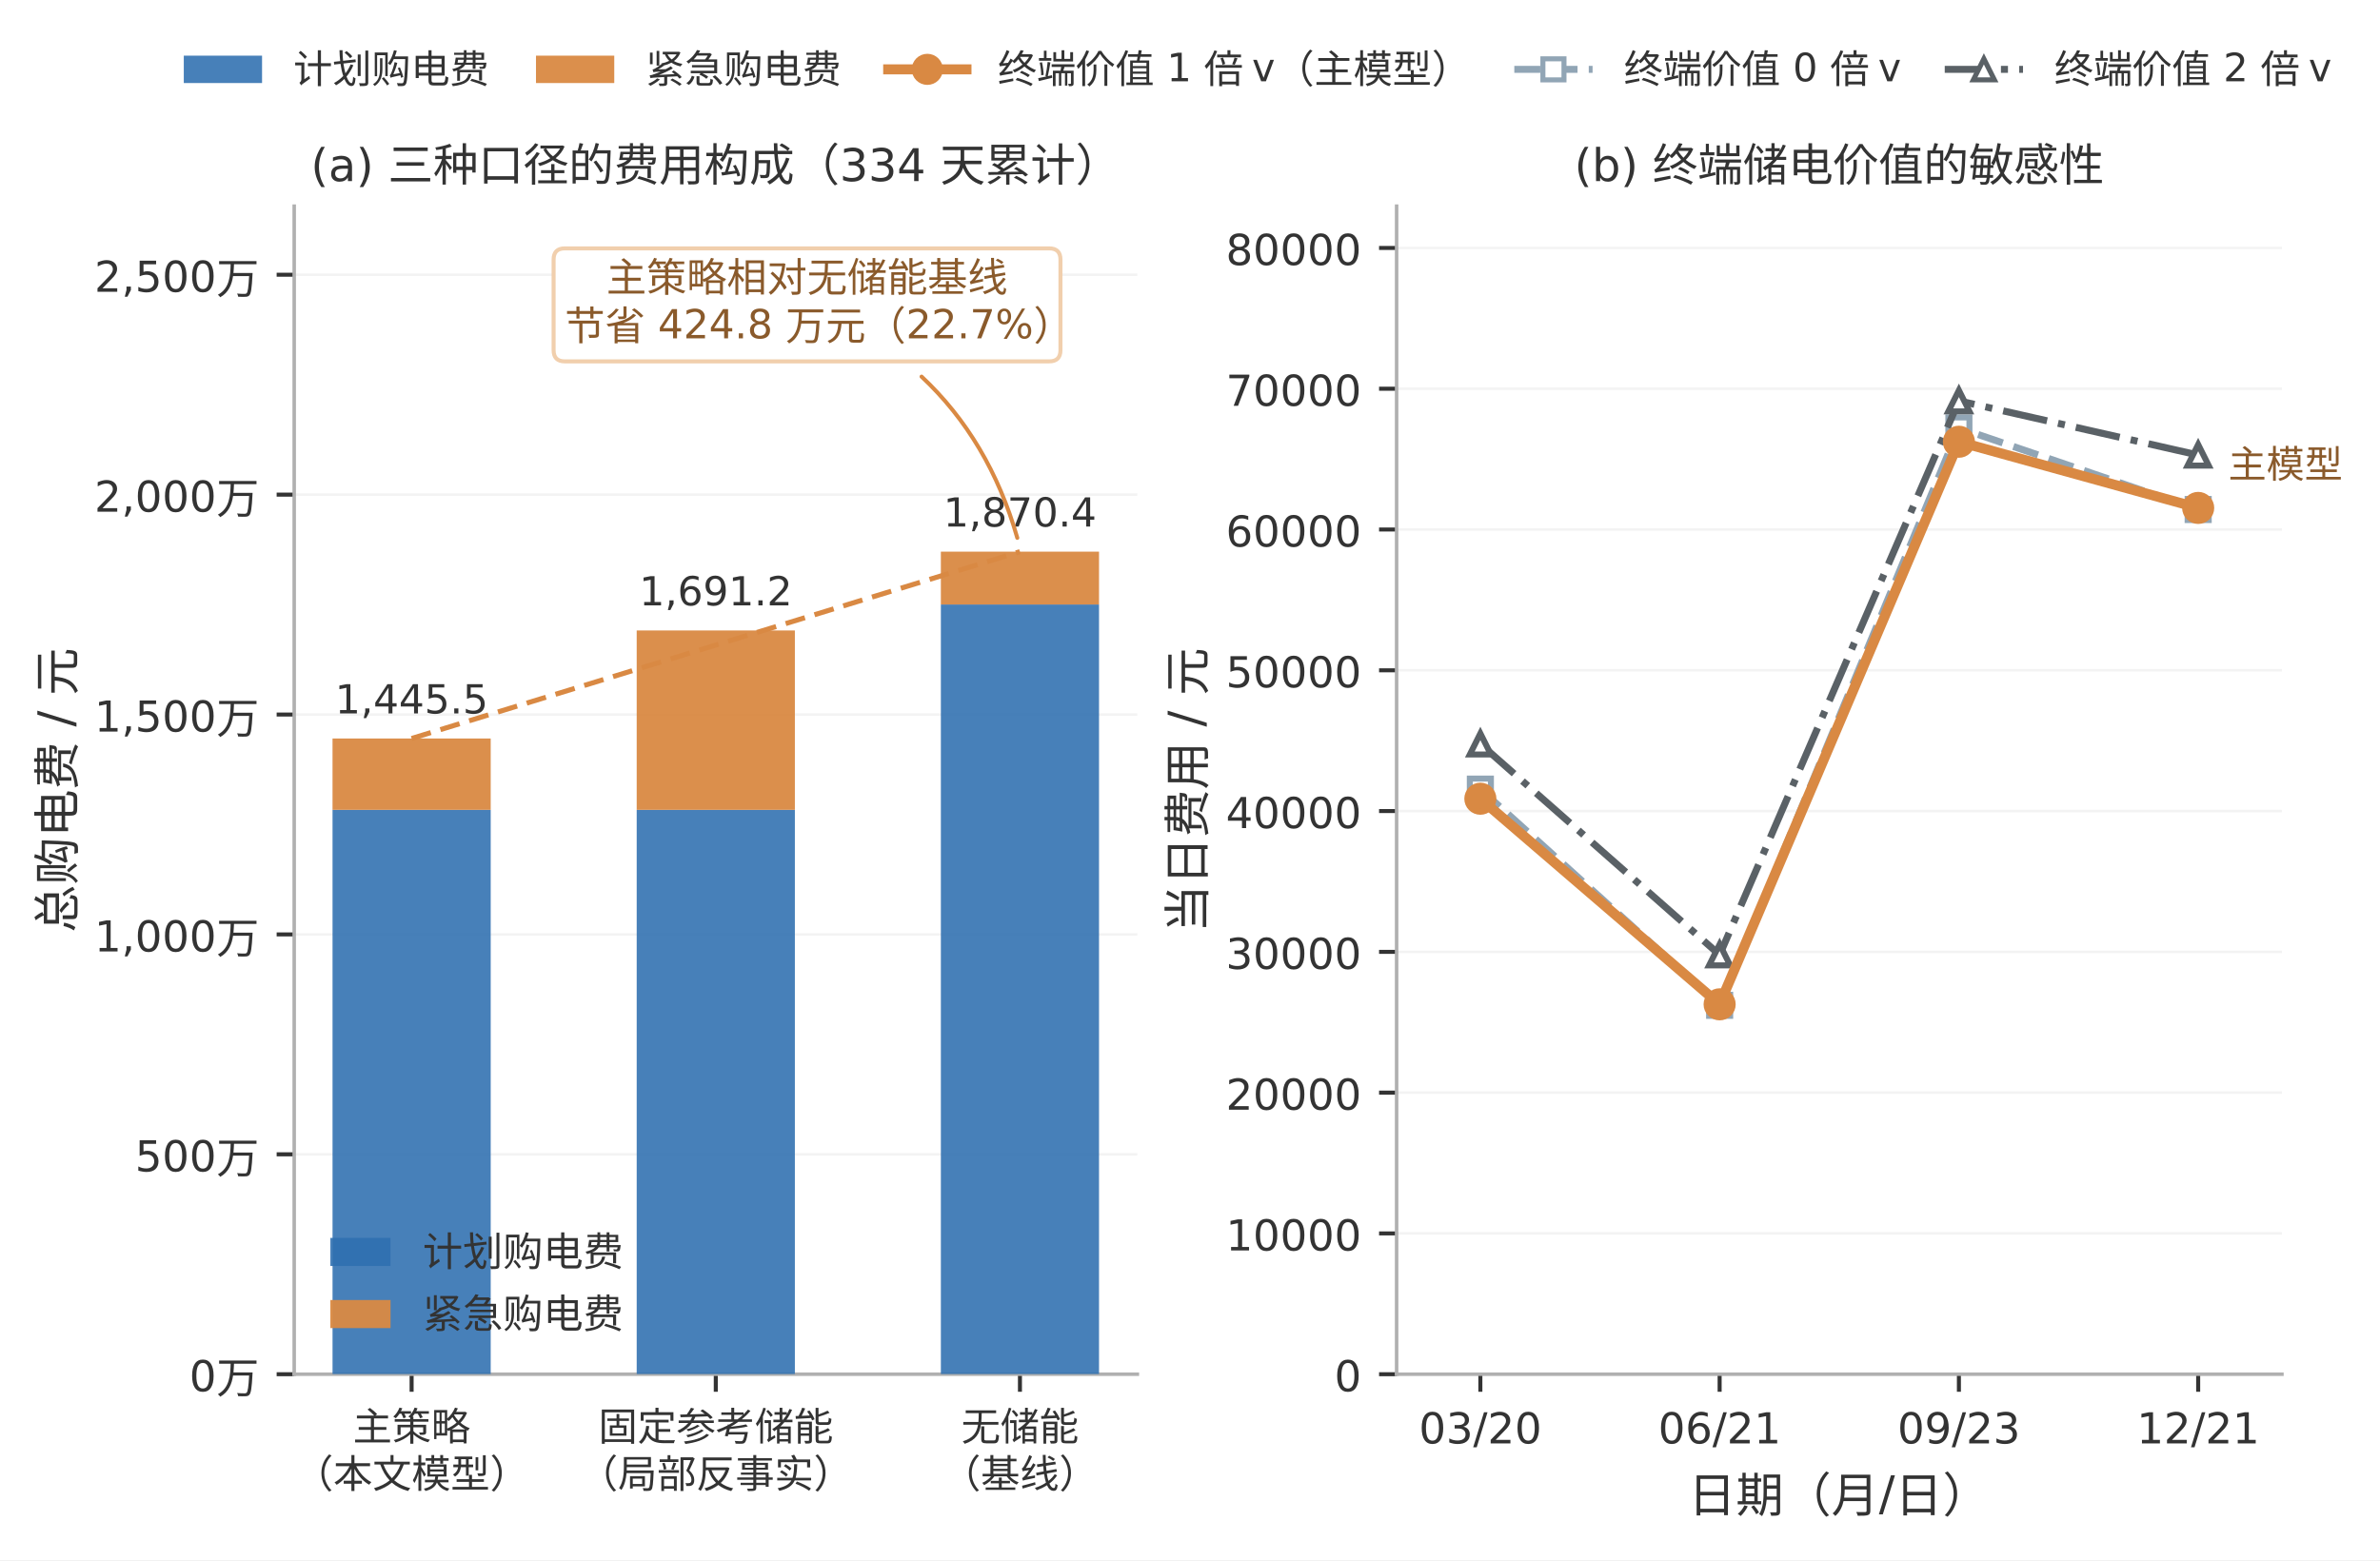
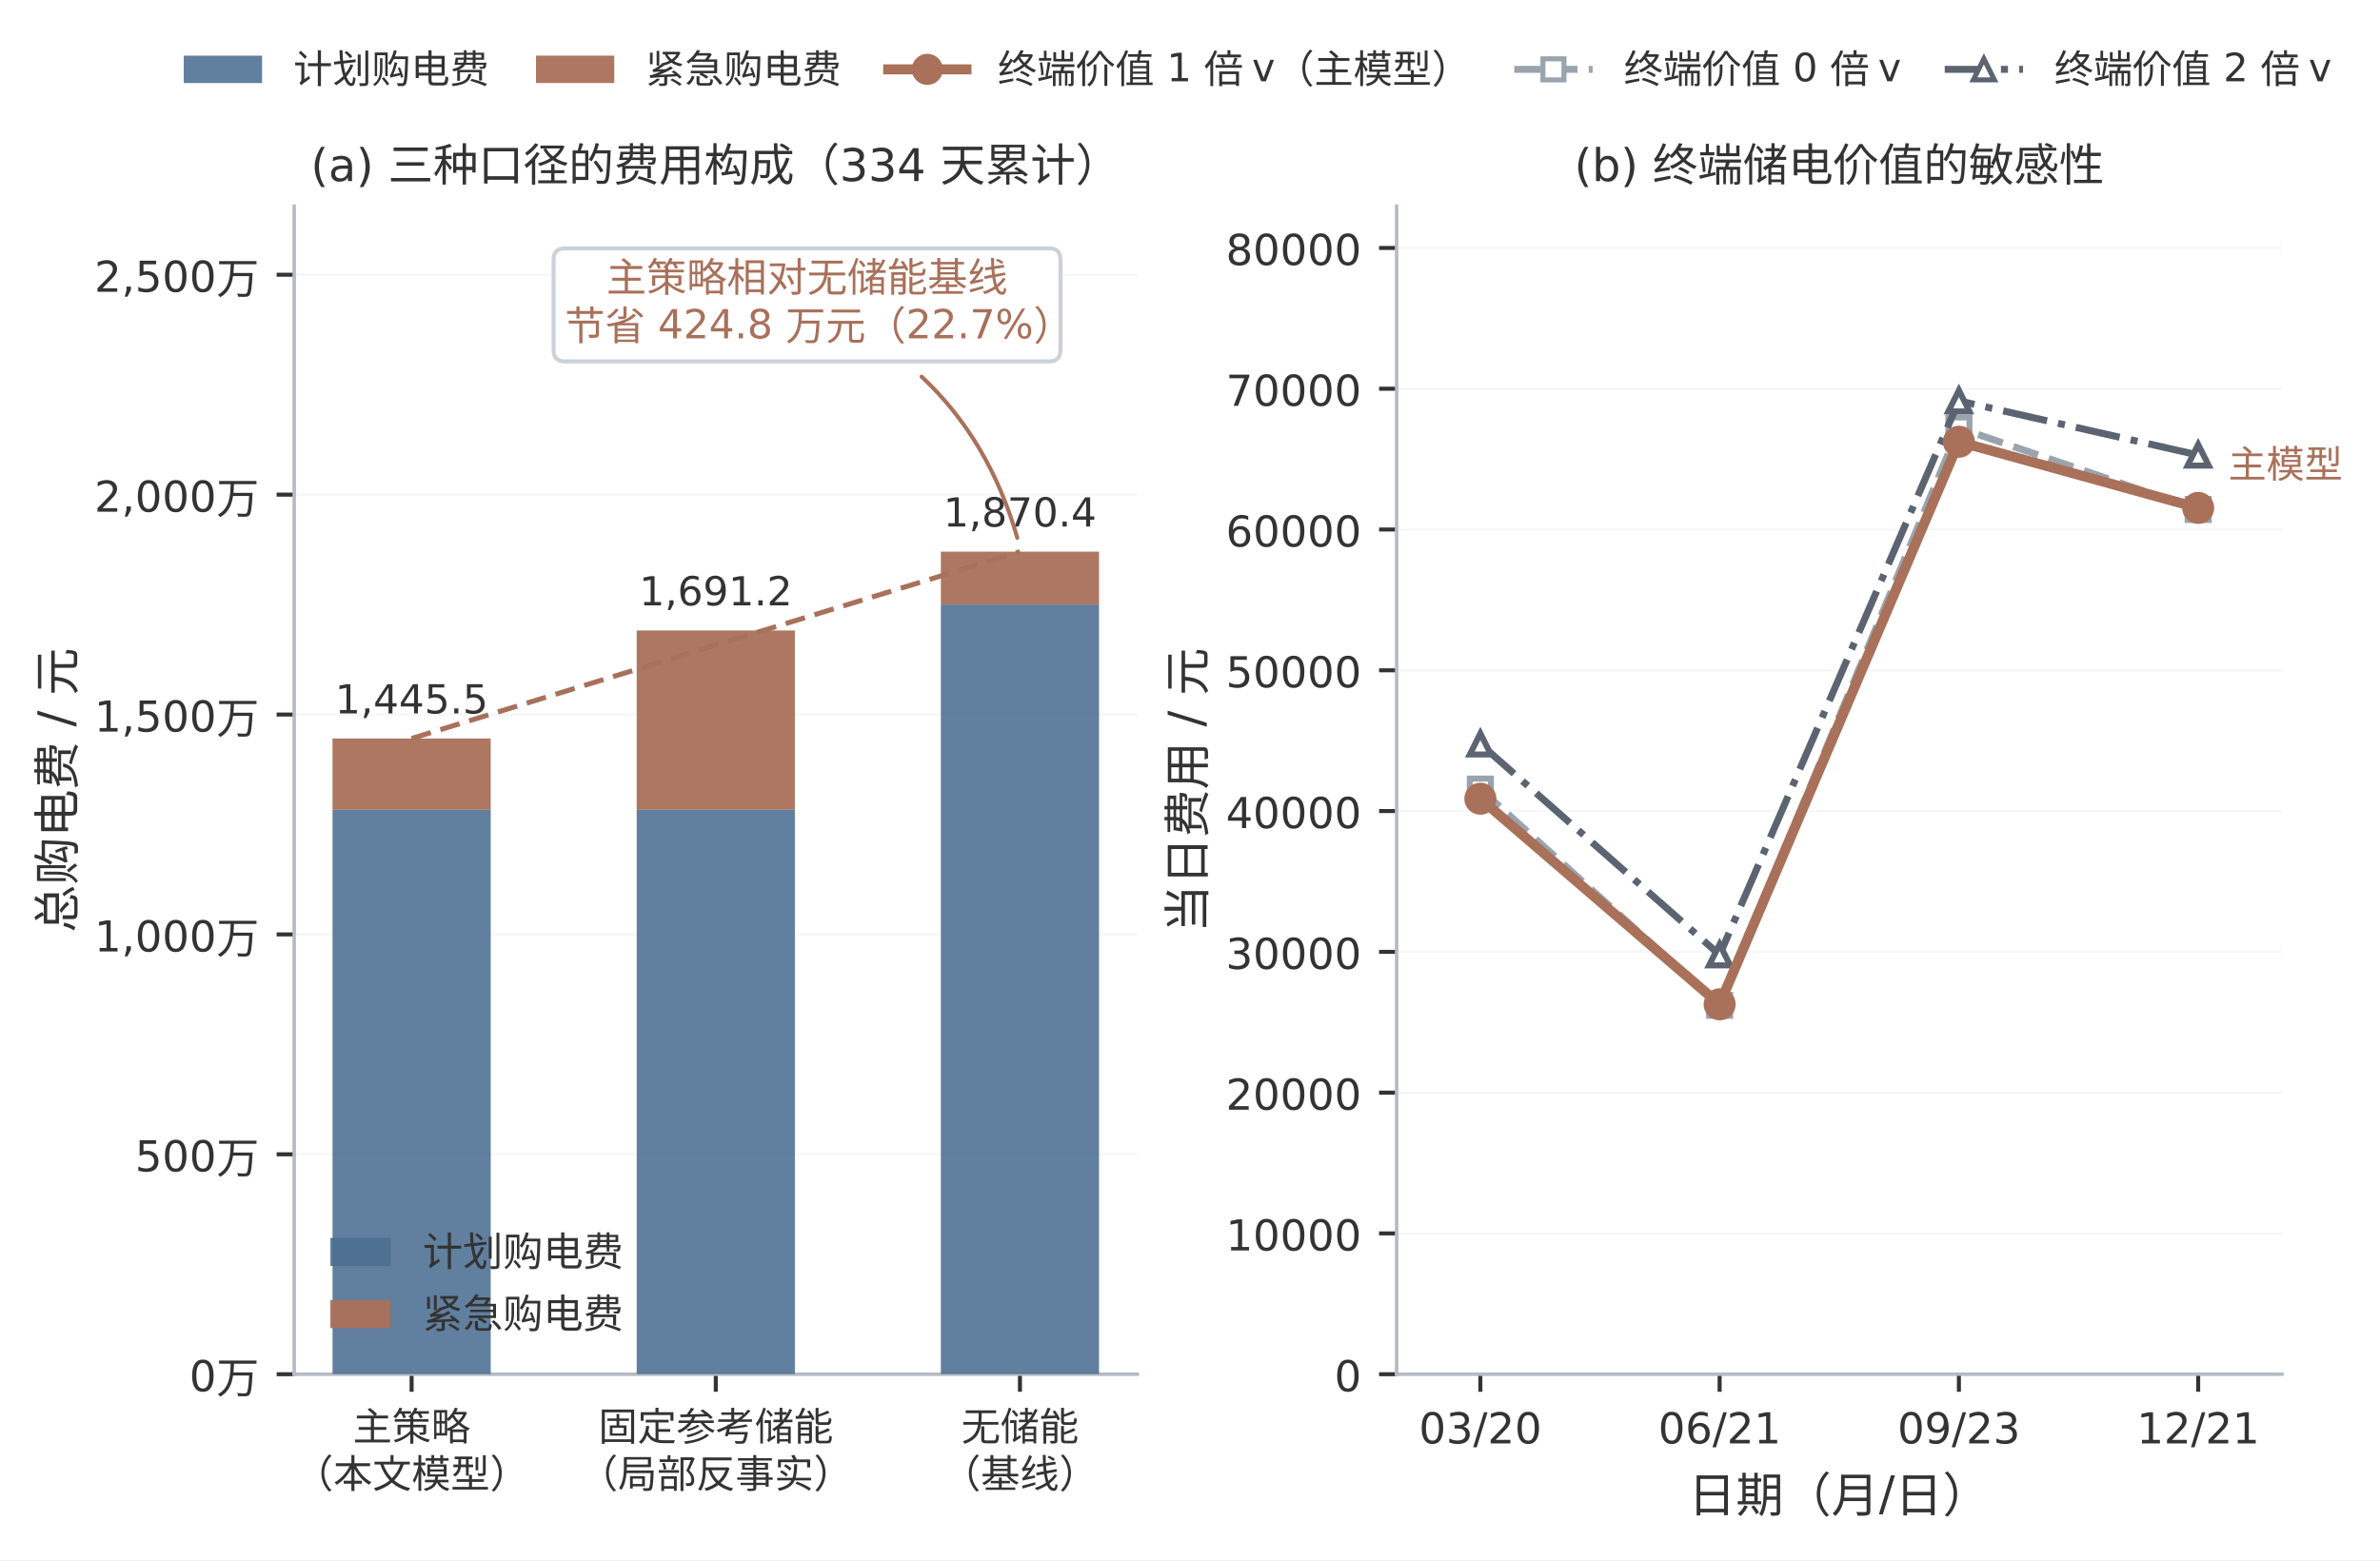
<svg xmlns="http://www.w3.org/2000/svg" xmlns:xlink="http://www.w3.org/1999/xlink" width="474.369pt" height="311.011pt" viewBox="0 0 474.369 311.011" version="1.1">
  <defs>
    <style type="text/css">*{stroke-linejoin: round; stroke-linecap: butt}</style>
  </defs>
  <g id="figure_1">
    <g id="patch_1">
      <path d="M 0 311.011  L 474.369 311.011  L 474.369 0  L 0 0  z " style="fill: #ffffff" />
    </g>
    <g id="axes_1">
      <g id="patch_2">
        <path d="M 58.64 273.948  L 226.691 273.948  L 226.691 41.1  L 58.64 41.1  z " style="fill: #ffffff" />
      </g>
      <g id="matplotlib.axis_1">
        <g id="xtick_1">
          <g id="line2d_1">
            <defs>
-               <path id="m05ebcf7c82" d="M 0 0  L 0 3.5  " style="stroke: #333333; stroke-width: 0.8" />
+               <path id="m9a7de94820" d="M 0 0  L 0 3.5  " style="stroke: #333333; stroke-width: 0.8" />
            </defs>
            <g>
-               <use xlink:href="#m05ebcf7c82" x="82.041" y="273.948" style="fill: #333333; stroke: #333333; stroke-width: 0.8" />
+               <use xlink:href="#m9a7de94820" x="82.041" y="273.948" style="fill: #333333; stroke: #333333; stroke-width: 0.8" />
            </g>
          </g>
          <g id="text_1">
            <text style="font-size: 7.8px; font-family: 'Microsoft YaHei', 'DejaVu Sans', sans-serif; fill: #333333" transform="translate(70.34118 287.1831)">主策略</text>
            <text style="font-size: 7.8px; font-family: 'Microsoft YaHei', 'DejaVu Sans', sans-serif; fill: #333333" transform="translate(58.64118 296.6043)">（本文模型）</text>
          </g>
        </g>
        <g id="xtick_2">
          <g id="line2d_2">
            <g>
-               <use xlink:href="#m05ebcf7c82" x="142.666" y="273.948" style="fill: #333333; stroke: #333333; stroke-width: 0.8" />
+               <use xlink:href="#m9a7de94820" x="142.666" y="273.948" style="fill: #333333; stroke: #333333; stroke-width: 0.8" />
            </g>
          </g>
          <g id="text_2">
            <text style="font-size: 7.8px; font-family: 'Microsoft YaHei', 'DejaVu Sans', sans-serif; fill: #333333" transform="translate(119.2656 287.1831)">固定参考储能</text>
            <text style="font-size: 7.8px; font-family: 'Microsoft YaHei', 'DejaVu Sans', sans-serif; fill: #333333" transform="translate(115.3656 296.6043)">（局部反事实）</text>
          </g>
        </g>
        <g id="xtick_3">
          <g id="line2d_3">
            <g>
-               <use xlink:href="#m05ebcf7c82" x="203.29" y="273.948" style="fill: #333333; stroke: #333333; stroke-width: 0.8" />
+               <use xlink:href="#m9a7de94820" x="203.29" y="273.948" style="fill: #333333; stroke: #333333; stroke-width: 0.8" />
            </g>
          </g>
          <g id="text_3">
            <text style="font-size: 7.8px; font-family: 'Microsoft YaHei', 'DejaVu Sans', sans-serif; fill: #333333" transform="translate(191.59 287.1831)">无储能</text>
            <text style="font-size: 7.8px; font-family: 'Microsoft YaHei', 'DejaVu Sans', sans-serif; fill: #333333" transform="translate(187.69 296.6043)">（基线）</text>
          </g>
        </g>
      </g>
      <g id="matplotlib.axis_2">
        <g id="ytick_1">
          <g id="line2d_4">
-             <path d="M 58.64 273.948  L 226.691 273.948  " clip-path="url(#p9de3f61122)" style="fill: none; stroke: #dddddd; stroke-opacity: 0.35; stroke-width: 0.5; stroke-linecap: square" />
+             <path d="M 58.64 273.948  L 226.691 273.948  " clip-path="url(#pc6d21fe087)" style="fill: none; stroke: #dfe3e7; stroke-opacity: 0.3; stroke-width: 0.5; stroke-linecap: square" />
          </g>
          <g id="line2d_5">
            <defs>
-               <path id="m32e4f1c983" d="M 0 0  L -3.5 0  " style="stroke: #333333; stroke-width: 0.8" />
+               <path id="mb415e042de" d="M 0 0  L -3.5 0  " style="stroke: #333333; stroke-width: 0.8" />
            </defs>
            <g>
-               <use xlink:href="#m32e4f1c983" x="58.64" y="273.948" style="fill: #333333; stroke: #333333; stroke-width: 0.8" />
+               <use xlink:href="#mb415e042de" x="58.64" y="273.948" style="fill: #333333; stroke: #333333; stroke-width: 0.8" />
            </g>
          </g>
          <g id="text_4">
            <text style="font-size: 8.5px; font-family: 'Microsoft YaHei', 'DejaVu Sans', sans-serif; text-anchor: end; fill: #333333" x="51.64" y="277.345" transform="rotate(-0 51.64016 277.3453)">0万</text>
          </g>
        </g>
        <g id="ytick_2">
          <g id="line2d_6">
-             <path d="M 58.64 230.113  L 226.691 230.113  " clip-path="url(#p9de3f61122)" style="fill: none; stroke: #dddddd; stroke-opacity: 0.35; stroke-width: 0.5; stroke-linecap: square" />
+             <path d="M 58.64 230.113  L 226.691 230.113  " clip-path="url(#pc6d21fe087)" style="fill: none; stroke: #dfe3e7; stroke-opacity: 0.3; stroke-width: 0.5; stroke-linecap: square" />
          </g>
          <g id="line2d_7">
            <g>
-               <use xlink:href="#m32e4f1c983" x="58.64" y="230.113" style="fill: #333333; stroke: #333333; stroke-width: 0.8" />
+               <use xlink:href="#mb415e042de" x="58.64" y="230.113" style="fill: #333333; stroke: #333333; stroke-width: 0.8" />
            </g>
          </g>
          <g id="text_5">
            <text style="font-size: 8.5px; font-family: 'Microsoft YaHei', 'DejaVu Sans', sans-serif; text-anchor: end; fill: #333333" x="51.64" y="233.51" transform="rotate(-0 51.64016 233.5101)">500万</text>
          </g>
        </g>
        <g id="ytick_3">
          <g id="line2d_8">
-             <path d="M 58.64 186.277  L 226.691 186.277  " clip-path="url(#p9de3f61122)" style="fill: none; stroke: #dddddd; stroke-opacity: 0.35; stroke-width: 0.5; stroke-linecap: square" />
+             <path d="M 58.64 186.277  L 226.691 186.277  " clip-path="url(#pc6d21fe087)" style="fill: none; stroke: #dfe3e7; stroke-opacity: 0.3; stroke-width: 0.5; stroke-linecap: square" />
          </g>
          <g id="line2d_9">
            <g>
-               <use xlink:href="#m32e4f1c983" x="58.64" y="186.277" style="fill: #333333; stroke: #333333; stroke-width: 0.8" />
+               <use xlink:href="#mb415e042de" x="58.64" y="186.277" style="fill: #333333; stroke: #333333; stroke-width: 0.8" />
            </g>
          </g>
          <g id="text_6">
            <text style="font-size: 8.5px; font-family: 'Microsoft YaHei', 'DejaVu Sans', sans-serif; text-anchor: end; fill: #333333" x="51.64" y="189.675" transform="rotate(-0 51.64016 189.6748)">1,000万</text>
          </g>
        </g>
        <g id="ytick_4">
          <g id="line2d_10">
-             <path d="M 58.64 142.442  L 226.691 142.442  " clip-path="url(#p9de3f61122)" style="fill: none; stroke: #dddddd; stroke-opacity: 0.35; stroke-width: 0.5; stroke-linecap: square" />
+             <path d="M 58.64 142.442  L 226.691 142.442  " clip-path="url(#pc6d21fe087)" style="fill: none; stroke: #dfe3e7; stroke-opacity: 0.3; stroke-width: 0.5; stroke-linecap: square" />
          </g>
          <g id="line2d_11">
            <g>
-               <use xlink:href="#m32e4f1c983" x="58.64" y="142.442" style="fill: #333333; stroke: #333333; stroke-width: 0.8" />
+               <use xlink:href="#mb415e042de" x="58.64" y="142.442" style="fill: #333333; stroke: #333333; stroke-width: 0.8" />
            </g>
          </g>
          <g id="text_7">
            <text style="font-size: 8.5px; font-family: 'Microsoft YaHei', 'DejaVu Sans', sans-serif; text-anchor: end; fill: #333333" x="51.64" y="145.84" transform="rotate(-0 51.64016 145.8396)">1,500万</text>
          </g>
        </g>
        <g id="ytick_5">
          <g id="line2d_12">
-             <path d="M 58.64 98.607  L 226.691 98.607  " clip-path="url(#p9de3f61122)" style="fill: none; stroke: #dddddd; stroke-opacity: 0.35; stroke-width: 0.5; stroke-linecap: square" />
+             <path d="M 58.64 98.607  L 226.691 98.607  " clip-path="url(#pc6d21fe087)" style="fill: none; stroke: #dfe3e7; stroke-opacity: 0.3; stroke-width: 0.5; stroke-linecap: square" />
          </g>
          <g id="line2d_13">
            <g>
-               <use xlink:href="#m32e4f1c983" x="58.64" y="98.607" style="fill: #333333; stroke: #333333; stroke-width: 0.8" />
+               <use xlink:href="#mb415e042de" x="58.64" y="98.607" style="fill: #333333; stroke: #333333; stroke-width: 0.8" />
            </g>
          </g>
          <g id="text_8">
            <text style="font-size: 8.5px; font-family: 'Microsoft YaHei', 'DejaVu Sans', sans-serif; text-anchor: end; fill: #333333" x="51.64" y="102.004" transform="rotate(-0 51.64016 102.0043)">2,000万</text>
          </g>
        </g>
        <g id="ytick_6">
          <g id="line2d_14">
-             <path d="M 58.64 54.772  L 226.691 54.772  " clip-path="url(#p9de3f61122)" style="fill: none; stroke: #dddddd; stroke-opacity: 0.35; stroke-width: 0.5; stroke-linecap: square" />
+             <path d="M 58.64 54.772  L 226.691 54.772  " clip-path="url(#pc6d21fe087)" style="fill: none; stroke: #dfe3e7; stroke-opacity: 0.3; stroke-width: 0.5; stroke-linecap: square" />
          </g>
          <g id="line2d_15">
            <g>
-               <use xlink:href="#m32e4f1c983" x="58.64" y="54.772" style="fill: #333333; stroke: #333333; stroke-width: 0.8" />
+               <use xlink:href="#mb415e042de" x="58.64" y="54.772" style="fill: #333333; stroke: #333333; stroke-width: 0.8" />
            </g>
          </g>
          <g id="text_9">
            <text style="font-size: 8.5px; font-family: 'Microsoft YaHei', 'DejaVu Sans', sans-serif; text-anchor: end; fill: #333333" x="51.64" y="58.169" transform="rotate(-0 51.64016 58.16902)">2,500万</text>
          </g>
        </g>
        <g id="text_10">
          <text style="font-size: 9.5px; font-family: 'Microsoft YaHei', 'DejaVu Sans', sans-serif; text-anchor: middle; fill: #333333" x="14.794" y="157.524" transform="rotate(-90 14.79406 157.524)">总购电费 / 元</text>
        </g>
      </g>
      <g id="patch_3">
-         <path d="M 58.64 273.948  L 58.64 41.1  " style="fill: none; stroke: #b0b0b0; stroke-width: 0.7; stroke-linejoin: miter; stroke-linecap: square" />
+         <path d="M 58.64 273.948  L 58.64 41.1  " style="fill: none; stroke: #b4bbc2; stroke-width: 0.7; stroke-linejoin: miter; stroke-linecap: square" />
      </g>
      <g id="patch_4">
-         <path d="M 58.64 273.948  L 226.691 273.948  " style="fill: none; stroke: #b0b0b0; stroke-width: 0.7; stroke-linejoin: miter; stroke-linecap: square" />
+         <path d="M 58.64 273.948  L 226.691 273.948  " style="fill: none; stroke: #b4bbc2; stroke-width: 0.7; stroke-linejoin: miter; stroke-linecap: square" />
      </g>
      <g id="patch_5">
-         <path d="M 66.279 273.948  L 97.804 273.948  L 97.804 161.44  L 66.279 161.44  z " clip-path="url(#p9de3f61122)" style="fill: #2f6fb0; opacity: 0.88" />
+         <path d="M 66.279 273.948  L 97.804 273.948  L 97.804 161.44  L 66.279 161.44  z " clip-path="url(#pc6d21fe087)" style="fill: #4c6e91; opacity: 0.88" />
      </g>
      <g id="patch_6">
-         <path d="M 126.903 273.948  L 158.428 273.948  L 158.428 161.44  L 126.903 161.44  z " clip-path="url(#p9de3f61122)" style="fill: #2f6fb0; opacity: 0.88" />
+         <path d="M 126.903 273.948  L 158.428 273.948  L 158.428 161.44  L 126.903 161.44  z " clip-path="url(#pc6d21fe087)" style="fill: #4c6e91; opacity: 0.88" />
      </g>
      <g id="patch_7">
-         <path d="M 187.528 273.948  L 219.052 273.948  L 219.052 120.507  L 187.528 120.507  z " clip-path="url(#p9de3f61122)" style="fill: #2f6fb0; opacity: 0.88" />
+         <path d="M 187.528 273.948  L 219.052 273.948  L 219.052 120.507  L 187.528 120.507  z " clip-path="url(#pc6d21fe087)" style="fill: #4c6e91; opacity: 0.88" />
      </g>
      <g id="text_11">
        <text style="font-size: 8px; font-family: 'Microsoft YaHei', 'DejaVu Sans', sans-serif; text-anchor: middle; fill: #333333" x="82.041" y="142.217" transform="rotate(-0 82.04118 142.2165)">1,445.5</text>
      </g>
      <g id="text_12">
        <text style="font-size: 8px; font-family: 'Microsoft YaHei', 'DejaVu Sans', sans-serif; text-anchor: middle; fill: #333333" x="142.666" y="120.683" transform="rotate(-0 142.6656 120.6834)">1,691.2</text>
      </g>
      <g id="text_13">
        <text style="font-size: 8px; font-family: 'Microsoft YaHei', 'DejaVu Sans', sans-serif; text-anchor: middle; fill: #333333" x="203.29" y="104.971" transform="rotate(-0 203.29 104.9705)">1,870.4</text>
      </g>
+       <g id="text_14">
+         <text style="font-size: 9px; font-family: 'Microsoft YaHei', 'DejaVu Sans', sans-serif; text-anchor: middle; fill: #333333" x="142.666" y="36.1" transform="rotate(-0 142.6656 36.1)">(a) 三种口径的费用构成（334 天累计）</text>
+       </g>
      <g id="patch_8">
-         <path d="M 183.683 75.081  Q 197.164 87.692 202.761 107.221  " style="fill: none; stroke: #d98943; stroke-width: 0.8; stroke-linecap: round" />
-       </g>
-       <g id="text_14">
-         <g id="patch_9">
-           <path d="M 112.581 72.041  L 209.125 72.041  Q 211.365 72.041 211.365 69.801  L 211.365 51.754  Q 211.365 49.514 209.125 49.514  L 112.581 49.514  Q 110.341 49.514 110.341 51.754  L 110.341 69.801  Q 110.341 72.041 112.581 72.041  z " style="fill: #ffffff; opacity: 0.96; stroke: #f0cdaa; stroke-width: 0.8; stroke-linejoin: miter" />
-         </g>
-         <text style="font-size: 8px; font-family: 'Microsoft YaHei', 'DejaVu Sans', sans-serif; fill: #8a5a2b" transform="translate(120.8529 58.14905)">主策略相对无储能基线</text>
-         <text style="font-size: 8px; font-family: 'Microsoft YaHei', 'DejaVu Sans', sans-serif; fill: #8a5a2b" transform="translate(112.5811 67.8118)">节省 424.8 万元（22.7%）</text>
-       </g>
-       <g id="text_15">
-         <text style="font-size: 9px; font-family: 'Microsoft YaHei', 'DejaVu Sans', sans-serif; text-anchor: middle; fill: #333333" x="142.666" y="36.1" transform="rotate(-0 142.6656 36.1)">(a) 三种口径的费用构成（334 天累计）</text>
+         <path d="M 66.279 161.44  L 97.804 161.44  L 97.804 147.217  L 66.279 147.217  z " clip-path="url(#pc6d21fe087)" style="fill: #a9705a; opacity: 0.95" />
+       </g>
+       <g id="patch_9">
+         <path d="M 126.903 161.44  L 158.428 161.44  L 158.428 125.683  L 126.903 125.683  z " clip-path="url(#pc6d21fe087)" style="fill: #a9705a; opacity: 0.95" />
      </g>
      <g id="patch_10">
-         <path d="M 66.279 161.44  L 97.804 161.44  L 97.804 147.217  L 66.279 147.217  z " clip-path="url(#p9de3f61122)" style="fill: #d98943; opacity: 0.95" />
-       </g>
-       <g id="patch_11">
-         <path d="M 126.903 161.44  L 158.428 161.44  L 158.428 125.683  L 126.903 125.683  z " clip-path="url(#p9de3f61122)" style="fill: #d98943; opacity: 0.95" />
-       </g>
-       <g id="patch_12">
-         <path d="M 187.528 120.507  L 219.052 120.507  L 219.052 109.971  L 187.528 109.971  z " clip-path="url(#p9de3f61122)" style="fill: #d98943; opacity: 0.95" />
+         <path d="M 187.528 120.507  L 219.052 120.507  L 219.052 109.971  L 187.528 109.971  z " clip-path="url(#pc6d21fe087)" style="fill: #a9705a; opacity: 0.95" />
      </g>
      <g id="legend_1">
-         <g id="patch_13">
-           <path d="M 65.84 252.375  L 77.84 252.375  L 77.84 246.775  L 65.84 246.775  z " style="fill: #2f6fb0; opacity: 0.88" />
+         <g id="patch_11">
+           <path d="M 65.84 252.375  L 77.84 252.375  L 77.84 246.775  L 65.84 246.775  z " style="fill: #4c6e91; opacity: 0.88" />
+         </g>
+         <g id="text_15">
+           <text style="font-size: 8px; font-family: 'Microsoft YaHei', 'DejaVu Sans', sans-serif; text-anchor: start; fill: #333333" x="84.24" y="252.375" transform="rotate(-0 84.24016 252.3755)">计划购电费</text>
+         </g>
+         <g id="patch_12">
+           <path d="M 65.84 264.759  L 77.84 264.759  L 77.84 259.159  L 65.84 259.159  z " style="fill: #a9705a; opacity: 0.95" />
        </g>
        <g id="text_16">
-           <text style="font-size: 8px; font-family: 'Microsoft YaHei', 'DejaVu Sans', sans-serif; text-anchor: start; fill: #333333" x="84.24" y="252.375" transform="rotate(-0 84.24016 252.3755)">计划购电费</text>
-         </g>
+           <text style="font-size: 8px; font-family: 'Microsoft YaHei', 'DejaVu Sans', sans-serif; text-anchor: start; fill: #333333" x="84.24" y="264.759" transform="rotate(-0 84.24016 264.7593)">紧急购电费</text>
+         </g>
+       </g>
+       <g id="line2d_16">
+         <path d="M 82.041 147.217  L 203.29 109.971  " clip-path="url(#pc6d21fe087)" style="fill: none; stroke-dasharray: 4,2; stroke-dashoffset: 0; stroke: #a9705a" />
+       </g>
+       <g id="patch_13">
+         <path d="M 183.683 75.081  Q 197.164 87.692 202.761 107.221  " style="fill: none; stroke: #a9705a; stroke-width: 0.8; stroke-linecap: round" />
+       </g>
+       <g id="text_17">
        <g id="patch_14">
-           <path d="M 65.84 264.759  L 77.84 264.759  L 77.84 259.159  L 65.84 259.159  z " style="fill: #d98943; opacity: 0.95" />
-         </g>
-         <g id="text_17">
-           <text style="font-size: 8px; font-family: 'Microsoft YaHei', 'DejaVu Sans', sans-serif; text-anchor: start; fill: #333333" x="84.24" y="264.759" transform="rotate(-0 84.24016 264.7593)">紧急购电费</text>
-         </g>
-       </g>
-       <g id="line2d_16">
-         <path d="M 82.041 147.217  L 203.29 109.971  " clip-path="url(#p9de3f61122)" style="fill: none; stroke-dasharray: 4,2; stroke-dashoffset: 0; stroke: #d98943" />
+           <path d="M 112.581 72.041  L 209.125 72.041  Q 211.365 72.041 211.365 69.801  L 211.365 51.754  Q 211.365 49.514 209.125 49.514  L 112.581 49.514  Q 110.341 49.514 110.341 51.754  L 110.341 69.801  Q 110.341 72.041 112.581 72.041  z " style="fill: #ffffff; opacity: 0.96; stroke: #c9d0d6; stroke-width: 0.8; stroke-linejoin: miter" />
+         </g>
+         <text style="font-size: 8px; font-family: 'Microsoft YaHei', 'DejaVu Sans', sans-serif; fill: #a9705a" transform="translate(120.8529 58.14905)">主策略相对无储能基线</text>
+         <text style="font-size: 8px; font-family: 'Microsoft YaHei', 'DejaVu Sans', sans-serif; fill: #a9705a" transform="translate(112.5811 67.8118)">节省 424.8 万元（22.7%）</text>
      </g>
    </g>
    <g id="axes_2">
      <g id="patch_15">
        <path d="M 278.367 273.948  L 454.82 273.948  L 454.82 41.1  L 278.367 41.1  z " style="fill: #ffffff" />
      </g>
      <g id="matplotlib.axis_3">
        <g id="xtick_4">
          <g id="line2d_17">
            <g>
-               <use xlink:href="#m05ebcf7c82" x="295.058" y="273.948" style="fill: #333333; stroke: #333333; stroke-width: 0.8" />
+               <use xlink:href="#m9a7de94820" x="295.058" y="273.948" style="fill: #333333; stroke: #333333; stroke-width: 0.8" />
            </g>
          </g>
          <g id="text_18">
            <text style="font-size: 8.5px; font-family: 'Microsoft YaHei', 'DejaVu Sans', sans-serif; text-anchor: middle; fill: #333333" x="295.058" y="287.743" transform="rotate(-0 295.0583 287.7427)">03/20</text>
          </g>
        </g>
        <g id="xtick_5">
          <g id="line2d_18">
            <g>
-               <use xlink:href="#m05ebcf7c82" x="342.748" y="273.948" style="fill: #333333; stroke: #333333; stroke-width: 0.8" />
+               <use xlink:href="#m9a7de94820" x="342.748" y="273.948" style="fill: #333333; stroke: #333333; stroke-width: 0.8" />
            </g>
          </g>
          <g id="text_19">
            <text style="font-size: 8.5px; font-family: 'Microsoft YaHei', 'DejaVu Sans', sans-serif; text-anchor: middle; fill: #333333" x="342.748" y="287.743" transform="rotate(-0 342.7484 287.7427)">06/21</text>
          </g>
        </g>
        <g id="xtick_6">
          <g id="line2d_19">
            <g>
-               <use xlink:href="#m05ebcf7c82" x="390.438" y="273.948" style="fill: #333333; stroke: #333333; stroke-width: 0.8" />
+               <use xlink:href="#m9a7de94820" x="390.438" y="273.948" style="fill: #333333; stroke: #333333; stroke-width: 0.8" />
            </g>
          </g>
          <g id="text_20">
            <text style="font-size: 8.5px; font-family: 'Microsoft YaHei', 'DejaVu Sans', sans-serif; text-anchor: middle; fill: #333333" x="390.438" y="287.743" transform="rotate(-0 390.4385 287.7427)">09/23</text>
          </g>
        </g>
        <g id="xtick_7">
          <g id="line2d_20">
            <g>
-               <use xlink:href="#m05ebcf7c82" x="438.129" y="273.948" style="fill: #333333; stroke: #333333; stroke-width: 0.8" />
+               <use xlink:href="#m9a7de94820" x="438.129" y="273.948" style="fill: #333333; stroke: #333333; stroke-width: 0.8" />
            </g>
          </g>
          <g id="text_21">
            <text style="font-size: 8.5px; font-family: 'Microsoft YaHei', 'DejaVu Sans', sans-serif; text-anchor: middle; fill: #333333" x="438.129" y="287.743" transform="rotate(-0 438.1286 287.7427)">12/21</text>
          </g>
        </g>
        <g id="text_22">
          <text style="font-size: 9.5px; font-family: 'Microsoft YaHei', 'DejaVu Sans', sans-serif; text-anchor: middle; fill: #333333" x="366.593" y="301.45" transform="rotate(-0 366.5934 301.4498)">日期（月/日）</text>
        </g>
      </g>
      <g id="matplotlib.axis_4">
        <g id="ytick_7">
          <g id="line2d_21">
-             <path d="M 278.367 273.948  L 454.82 273.948  " clip-path="url(#pb54b7a173a)" style="fill: none; stroke: #dddddd; stroke-opacity: 0.35; stroke-width: 0.5; stroke-linecap: square" />
+             <path d="M 278.367 273.948  L 454.82 273.948  " clip-path="url(#p7a9ef428e4)" style="fill: none; stroke: #dfe3e7; stroke-opacity: 0.3; stroke-width: 0.5; stroke-linecap: square" />
          </g>
          <g id="line2d_22">
            <g>
-               <use xlink:href="#m32e4f1c983" x="278.367" y="273.948" style="fill: #333333; stroke: #333333; stroke-width: 0.8" />
+               <use xlink:href="#mb415e042de" x="278.367" y="273.948" style="fill: #333333; stroke: #333333; stroke-width: 0.8" />
            </g>
          </g>
          <g id="text_23">
            <text style="font-size: 8.5px; font-family: 'Microsoft YaHei', 'DejaVu Sans', sans-serif; text-anchor: end; fill: #333333" x="271.367" y="277.345" transform="rotate(-0 271.3667 277.3453)">0</text>
          </g>
        </g>
        <g id="ytick_8">
          <g id="line2d_23">
-             <path d="M 278.367 245.883  L 454.82 245.883  " clip-path="url(#pb54b7a173a)" style="fill: none; stroke: #dddddd; stroke-opacity: 0.35; stroke-width: 0.5; stroke-linecap: square" />
+             <path d="M 278.367 245.883  L 454.82 245.883  " clip-path="url(#p7a9ef428e4)" style="fill: none; stroke: #dfe3e7; stroke-opacity: 0.3; stroke-width: 0.5; stroke-linecap: square" />
          </g>
          <g id="line2d_24">
            <g>
-               <use xlink:href="#m32e4f1c983" x="278.367" y="245.883" style="fill: #333333; stroke: #333333; stroke-width: 0.8" />
+               <use xlink:href="#mb415e042de" x="278.367" y="245.883" style="fill: #333333; stroke: #333333; stroke-width: 0.8" />
            </g>
          </g>
          <g id="text_24">
            <text style="font-size: 8.5px; font-family: 'Microsoft YaHei', 'DejaVu Sans', sans-serif; text-anchor: end; fill: #333333" x="271.367" y="249.28" transform="rotate(-0 271.3667 249.2803)">10000</text>
          </g>
        </g>
        <g id="ytick_9">
          <g id="line2d_25">
-             <path d="M 278.367 217.818  L 454.82 217.818  " clip-path="url(#pb54b7a173a)" style="fill: none; stroke: #dddddd; stroke-opacity: 0.35; stroke-width: 0.5; stroke-linecap: square" />
+             <path d="M 278.367 217.818  L 454.82 217.818  " clip-path="url(#p7a9ef428e4)" style="fill: none; stroke: #dfe3e7; stroke-opacity: 0.3; stroke-width: 0.5; stroke-linecap: square" />
          </g>
          <g id="line2d_26">
            <g>
-               <use xlink:href="#m32e4f1c983" x="278.367" y="217.818" style="fill: #333333; stroke: #333333; stroke-width: 0.8" />
+               <use xlink:href="#mb415e042de" x="278.367" y="217.818" style="fill: #333333; stroke: #333333; stroke-width: 0.8" />
            </g>
          </g>
          <g id="text_25">
            <text style="font-size: 8.5px; font-family: 'Microsoft YaHei', 'DejaVu Sans', sans-serif; text-anchor: end; fill: #333333" x="271.367" y="221.215" transform="rotate(-0 271.3667 221.2153)">20000</text>
          </g>
        </g>
        <g id="ytick_10">
          <g id="line2d_27">
-             <path d="M 278.367 189.753  L 454.82 189.753  " clip-path="url(#pb54b7a173a)" style="fill: none; stroke: #dddddd; stroke-opacity: 0.35; stroke-width: 0.5; stroke-linecap: square" />
+             <path d="M 278.367 189.753  L 454.82 189.753  " clip-path="url(#p7a9ef428e4)" style="fill: none; stroke: #dfe3e7; stroke-opacity: 0.3; stroke-width: 0.5; stroke-linecap: square" />
          </g>
          <g id="line2d_28">
            <g>
-               <use xlink:href="#m32e4f1c983" x="278.367" y="189.753" style="fill: #333333; stroke: #333333; stroke-width: 0.8" />
+               <use xlink:href="#mb415e042de" x="278.367" y="189.753" style="fill: #333333; stroke: #333333; stroke-width: 0.8" />
            </g>
          </g>
          <g id="text_26">
            <text style="font-size: 8.5px; font-family: 'Microsoft YaHei', 'DejaVu Sans', sans-serif; text-anchor: end; fill: #333333" x="271.367" y="193.15" transform="rotate(-0 271.3667 193.1503)">30000</text>
          </g>
        </g>
        <g id="ytick_11">
          <g id="line2d_29">
-             <path d="M 278.367 161.688  L 454.82 161.688  " clip-path="url(#pb54b7a173a)" style="fill: none; stroke: #dddddd; stroke-opacity: 0.35; stroke-width: 0.5; stroke-linecap: square" />
+             <path d="M 278.367 161.688  L 454.82 161.688  " clip-path="url(#p7a9ef428e4)" style="fill: none; stroke: #dfe3e7; stroke-opacity: 0.3; stroke-width: 0.5; stroke-linecap: square" />
          </g>
          <g id="line2d_30">
            <g>
-               <use xlink:href="#m32e4f1c983" x="278.367" y="161.688" style="fill: #333333; stroke: #333333; stroke-width: 0.8" />
+               <use xlink:href="#mb415e042de" x="278.367" y="161.688" style="fill: #333333; stroke: #333333; stroke-width: 0.8" />
            </g>
          </g>
          <g id="text_27">
            <text style="font-size: 8.5px; font-family: 'Microsoft YaHei', 'DejaVu Sans', sans-serif; text-anchor: end; fill: #333333" x="271.367" y="165.085" transform="rotate(-0 271.3667 165.0853)">40000</text>
          </g>
        </g>
        <g id="ytick_12">
          <g id="line2d_31">
-             <path d="M 278.367 133.623  L 454.82 133.623  " clip-path="url(#pb54b7a173a)" style="fill: none; stroke: #dddddd; stroke-opacity: 0.35; stroke-width: 0.5; stroke-linecap: square" />
+             <path d="M 278.367 133.623  L 454.82 133.623  " clip-path="url(#p7a9ef428e4)" style="fill: none; stroke: #dfe3e7; stroke-opacity: 0.3; stroke-width: 0.5; stroke-linecap: square" />
          </g>
          <g id="line2d_32">
            <g>
-               <use xlink:href="#m32e4f1c983" x="278.367" y="133.623" style="fill: #333333; stroke: #333333; stroke-width: 0.8" />
+               <use xlink:href="#mb415e042de" x="278.367" y="133.623" style="fill: #333333; stroke: #333333; stroke-width: 0.8" />
            </g>
          </g>
          <g id="text_28">
            <text style="font-size: 8.5px; font-family: 'Microsoft YaHei', 'DejaVu Sans', sans-serif; text-anchor: end; fill: #333333" x="271.367" y="137.02" transform="rotate(-0 271.3667 137.0203)">50000</text>
          </g>
        </g>
        <g id="ytick_13">
          <g id="line2d_33">
-             <path d="M 278.367 105.558  L 454.82 105.558  " clip-path="url(#pb54b7a173a)" style="fill: none; stroke: #dddddd; stroke-opacity: 0.35; stroke-width: 0.5; stroke-linecap: square" />
+             <path d="M 278.367 105.558  L 454.82 105.558  " clip-path="url(#p7a9ef428e4)" style="fill: none; stroke: #dfe3e7; stroke-opacity: 0.3; stroke-width: 0.5; stroke-linecap: square" />
          </g>
          <g id="line2d_34">
            <g>
-               <use xlink:href="#m32e4f1c983" x="278.367" y="105.558" style="fill: #333333; stroke: #333333; stroke-width: 0.8" />
+               <use xlink:href="#mb415e042de" x="278.367" y="105.558" style="fill: #333333; stroke: #333333; stroke-width: 0.8" />
            </g>
          </g>
          <g id="text_29">
            <text style="font-size: 8.5px; font-family: 'Microsoft YaHei', 'DejaVu Sans', sans-serif; text-anchor: end; fill: #333333" x="271.367" y="108.955" transform="rotate(-0 271.3667 108.9553)">60000</text>
          </g>
        </g>
        <g id="ytick_14">
          <g id="line2d_35">
-             <path d="M 278.367 77.493  L 454.82 77.493  " clip-path="url(#pb54b7a173a)" style="fill: none; stroke: #dddddd; stroke-opacity: 0.35; stroke-width: 0.5; stroke-linecap: square" />
+             <path d="M 278.367 77.493  L 454.82 77.493  " clip-path="url(#p7a9ef428e4)" style="fill: none; stroke: #dfe3e7; stroke-opacity: 0.3; stroke-width: 0.5; stroke-linecap: square" />
          </g>
          <g id="line2d_36">
            <g>
-               <use xlink:href="#m32e4f1c983" x="278.367" y="77.493" style="fill: #333333; stroke: #333333; stroke-width: 0.8" />
+               <use xlink:href="#mb415e042de" x="278.367" y="77.493" style="fill: #333333; stroke: #333333; stroke-width: 0.8" />
            </g>
          </g>
          <g id="text_30">
            <text style="font-size: 8.5px; font-family: 'Microsoft YaHei', 'DejaVu Sans', sans-serif; text-anchor: end; fill: #333333" x="271.367" y="80.89" transform="rotate(-0 271.3667 80.89026)">70000</text>
          </g>
        </g>
        <g id="ytick_15">
          <g id="line2d_37">
-             <path d="M 278.367 49.428  L 454.82 49.428  " clip-path="url(#pb54b7a173a)" style="fill: none; stroke: #dddddd; stroke-opacity: 0.35; stroke-width: 0.5; stroke-linecap: square" />
+             <path d="M 278.367 49.428  L 454.82 49.428  " clip-path="url(#p7a9ef428e4)" style="fill: none; stroke: #dfe3e7; stroke-opacity: 0.3; stroke-width: 0.5; stroke-linecap: square" />
          </g>
          <g id="line2d_38">
            <g>
-               <use xlink:href="#m32e4f1c983" x="278.367" y="49.428" style="fill: #333333; stroke: #333333; stroke-width: 0.8" />
+               <use xlink:href="#mb415e042de" x="278.367" y="49.428" style="fill: #333333; stroke: #333333; stroke-width: 0.8" />
            </g>
          </g>
          <g id="text_31">
            <text style="font-size: 8.5px; font-family: 'Microsoft YaHei', 'DejaVu Sans', sans-serif; text-anchor: end; fill: #333333" x="271.367" y="52.825" transform="rotate(-0 271.3667 52.82525)">80000</text>
          </g>
        </g>
        <g id="text_32">
          <text style="font-size: 9.5px; font-family: 'Microsoft YaHei', 'DejaVu Sans', sans-serif; text-anchor: middle; fill: #333333" x="240.083" y="157.524" transform="rotate(-90 240.0828 157.524)">当日费用 / 元</text>
        </g>
      </g>
      <g id="patch_16">
-         <path d="M 278.367 273.948  L 278.367 41.1  " style="fill: none; stroke: #b0b0b0; stroke-width: 0.7; stroke-linejoin: miter; stroke-linecap: square" />
+         <path d="M 278.367 273.948  L 278.367 41.1  " style="fill: none; stroke: #b4bbc2; stroke-width: 0.7; stroke-linejoin: miter; stroke-linecap: square" />
      </g>
      <g id="patch_17">
-         <path d="M 278.367 273.948  L 454.82 273.948  " style="fill: none; stroke: #b0b0b0; stroke-width: 0.7; stroke-linejoin: miter; stroke-linecap: square" />
+         <path d="M 278.367 273.948  L 454.82 273.948  " style="fill: none; stroke: #b4bbc2; stroke-width: 0.7; stroke-linejoin: miter; stroke-linecap: square" />
      </g>
      <g id="text_33">
-         <text style="font-size: 7.6px; font-family: 'Microsoft YaHei', 'DejaVu Sans', sans-serif; text-anchor: start; fill: #8a5a2b" x="444.129" y="95.253" transform="rotate(-0 444.1286 95.25294)">主模型</text>
+         <text style="font-size: 7.6px; font-family: 'Microsoft YaHei', 'DejaVu Sans', sans-serif; text-anchor: start; fill: #a9705a" x="444.129" y="95.253" transform="rotate(-0 444.1286 95.25294)">主模型</text>
      </g>
      <g id="text_34">
        <text style="font-size: 9px; font-family: 'Microsoft YaHei', 'DejaVu Sans', sans-serif; text-anchor: middle; fill: #333333" x="366.593" y="36.1" transform="rotate(-0 366.5934 36.1)">(b) 终端储电价值的敏感性</text>
      </g>
      <g id="line2d_39">
-         <path d="M 295.058 157.311  L 342.748 200.409  L 390.438 85.313  L 438.129 101.568  " clip-path="url(#pb54b7a173a)" style="fill: none; stroke-dasharray: 5.18,2.24; stroke-dashoffset: 0; stroke: #91a5b5; stroke-width: 1.4" />
-         <defs>
-           <path id="md3776d75f9" d="M -2.1 2.1  L 2.1 2.1  L 2.1 -2.1  L -2.1 -2.1  z " style="stroke: #91a5b5; stroke-width: 1.2; stroke-linejoin: miter" />
-         </defs>
-         <g clip-path="url(#pb54b7a173a)">
-           <use xlink:href="#md3776d75f9" x="295.058" y="157.311" style="fill: #ffffff; stroke: #91a5b5; stroke-width: 1.2; stroke-linejoin: miter" />
-           <use xlink:href="#md3776d75f9" x="342.748" y="200.409" style="fill: #ffffff; stroke: #91a5b5; stroke-width: 1.2; stroke-linejoin: miter" />
-           <use xlink:href="#md3776d75f9" x="390.438" y="85.313" style="fill: #ffffff; stroke: #91a5b5; stroke-width: 1.2; stroke-linejoin: miter" />
-           <use xlink:href="#md3776d75f9" x="438.129" y="101.568" style="fill: #ffffff; stroke: #91a5b5; stroke-width: 1.2; stroke-linejoin: miter" />
+         <path d="M 295.058 157.311  L 342.748 200.409  L 390.438 85.313  L 438.129 101.568  " clip-path="url(#p7a9ef428e4)" style="fill: none; stroke-dasharray: 5.18,2.24; stroke-dashoffset: 0; stroke: #9aa4ae; stroke-width: 1.4" />
+         <defs>
+           <path id="m30383b27d3" d="M -2.1 2.1  L 2.1 2.1  L 2.1 -2.1  L -2.1 -2.1  z " style="stroke: #9aa4ae; stroke-width: 1.2; stroke-linejoin: miter" />
+         </defs>
+         <g clip-path="url(#p7a9ef428e4)">
+           <use xlink:href="#m30383b27d3" x="295.058" y="157.311" style="fill: #ffffff; stroke: #9aa4ae; stroke-width: 1.2; stroke-linejoin: miter" />
+           <use xlink:href="#m30383b27d3" x="342.748" y="200.409" style="fill: #ffffff; stroke: #9aa4ae; stroke-width: 1.2; stroke-linejoin: miter" />
+           <use xlink:href="#m30383b27d3" x="390.438" y="85.313" style="fill: #ffffff; stroke: #9aa4ae; stroke-width: 1.2; stroke-linejoin: miter" />
+           <use xlink:href="#m30383b27d3" x="438.129" y="101.568" style="fill: #ffffff; stroke: #9aa4ae; stroke-width: 1.2; stroke-linejoin: miter" />
        </g>
      </g>
      <g id="line2d_40">
-         <path d="M 295.058 148.307  L 342.748 190.345  L 390.438 79.908  L 438.129 90.713  " clip-path="url(#pb54b7a173a)" style="fill: none; stroke-dasharray: 8.96,2.24,1.4,2.24; stroke-dashoffset: 0; stroke: #5a6166; stroke-width: 1.4" />
-         <defs>
-           <path id="m815bea082a" d="M 0 -2.1  L -2.1 2.1  L 2.1 2.1  z " style="stroke: #5a6166; stroke-width: 1.2; stroke-linejoin: miter" />
-         </defs>
-         <g clip-path="url(#pb54b7a173a)">
-           <use xlink:href="#m815bea082a" x="295.058" y="148.307" style="fill: #ffffff; stroke: #5a6166; stroke-width: 1.2; stroke-linejoin: miter" />
-           <use xlink:href="#m815bea082a" x="342.748" y="190.345" style="fill: #ffffff; stroke: #5a6166; stroke-width: 1.2; stroke-linejoin: miter" />
-           <use xlink:href="#m815bea082a" x="390.438" y="79.908" style="fill: #ffffff; stroke: #5a6166; stroke-width: 1.2; stroke-linejoin: miter" />
-           <use xlink:href="#m815bea082a" x="438.129" y="90.713" style="fill: #ffffff; stroke: #5a6166; stroke-width: 1.2; stroke-linejoin: miter" />
+         <path d="M 295.058 148.307  L 342.748 190.345  L 390.438 79.908  L 438.129 90.713  " clip-path="url(#p7a9ef428e4)" style="fill: none; stroke-dasharray: 8.96,2.24,1.4,2.24; stroke-dashoffset: 0; stroke: #5b6470; stroke-width: 1.4" />
+         <defs>
+           <path id="mb3cc1100f4" d="M 0 -2.1  L -2.1 2.1  L 2.1 2.1  z " style="stroke: #5b6470; stroke-width: 1.2; stroke-linejoin: miter" />
+         </defs>
+         <g clip-path="url(#p7a9ef428e4)">
+           <use xlink:href="#mb3cc1100f4" x="295.058" y="148.307" style="fill: #ffffff; stroke: #5b6470; stroke-width: 1.2; stroke-linejoin: miter" />
+           <use xlink:href="#mb3cc1100f4" x="342.748" y="190.345" style="fill: #ffffff; stroke: #5b6470; stroke-width: 1.2; stroke-linejoin: miter" />
+           <use xlink:href="#mb3cc1100f4" x="390.438" y="79.908" style="fill: #ffffff; stroke: #5b6470; stroke-width: 1.2; stroke-linejoin: miter" />
+           <use xlink:href="#mb3cc1100f4" x="438.129" y="90.713" style="fill: #ffffff; stroke: #5b6470; stroke-width: 1.2; stroke-linejoin: miter" />
        </g>
      </g>
      <g id="line2d_41">
-         <path d="M 295.058 159.225  L 342.748 200.211  L 390.438 88.061  L 438.129 101.253  " clip-path="url(#pb54b7a173a)" style="fill: none; stroke: #d98943; stroke-width: 2; stroke-linecap: square" />
-         <defs>
-           <path id="m500b1b8ef7" d="M 0 2.6  C 0.69 2.6 1.351 2.326 1.838 1.838  C 2.326 1.351 2.6 0.69 2.6 0  C 2.6 -0.69 2.326 -1.351 1.838 -1.838  C 1.351 -2.326 0.69 -2.6 0 -2.6  C -0.69 -2.6 -1.351 -2.326 -1.838 -1.838  C -2.326 -1.351 -2.6 -0.69 -2.6 0  C -2.6 0.69 -2.326 1.351 -1.838 1.838  C -1.351 2.326 -0.69 2.6 0 2.6  z " style="stroke: #d98943; stroke-width: 1.2" />
-         </defs>
-         <g clip-path="url(#pb54b7a173a)">
-           <use xlink:href="#m500b1b8ef7" x="295.058" y="159.225" style="fill: #d98943; stroke: #d98943; stroke-width: 1.2" />
-           <use xlink:href="#m500b1b8ef7" x="342.748" y="200.211" style="fill: #d98943; stroke: #d98943; stroke-width: 1.2" />
-           <use xlink:href="#m500b1b8ef7" x="390.438" y="88.061" style="fill: #d98943; stroke: #d98943; stroke-width: 1.2" />
-           <use xlink:href="#m500b1b8ef7" x="438.129" y="101.253" style="fill: #d98943; stroke: #d98943; stroke-width: 1.2" />
+         <path d="M 295.058 159.225  L 342.748 200.211  L 390.438 88.061  L 438.129 101.253  " clip-path="url(#p7a9ef428e4)" style="fill: none; stroke: #a9705a; stroke-width: 2; stroke-linecap: square" />
+         <defs>
+           <path id="m84afa6ae95" d="M 0 2.6  C 0.69 2.6 1.351 2.326 1.838 1.838  C 2.326 1.351 2.6 0.69 2.6 0  C 2.6 -0.69 2.326 -1.351 1.838 -1.838  C 1.351 -2.326 0.69 -2.6 0 -2.6  C -0.69 -2.6 -1.351 -2.326 -1.838 -1.838  C -2.326 -1.351 -2.6 -0.69 -2.6 0  C -2.6 0.69 -2.326 1.351 -1.838 1.838  C -1.351 2.326 -0.69 2.6 0 2.6  z " style="stroke: #a9705a; stroke-width: 1.2" />
+         </defs>
+         <g clip-path="url(#p7a9ef428e4)">
+           <use xlink:href="#m84afa6ae95" x="295.058" y="159.225" style="fill: #a9705a; stroke: #a9705a; stroke-width: 1.2" />
+           <use xlink:href="#m84afa6ae95" x="342.748" y="200.211" style="fill: #a9705a; stroke: #a9705a; stroke-width: 1.2" />
+           <use xlink:href="#m84afa6ae95" x="390.438" y="88.061" style="fill: #a9705a; stroke: #a9705a; stroke-width: 1.2" />
+           <use xlink:href="#m84afa6ae95" x="438.129" y="101.253" style="fill: #a9705a; stroke: #a9705a; stroke-width: 1.2" />
        </g>
      </g>
    </g>
    <g id="legend_2">
      <g id="patch_18">
-         <path d="M 36.631 16.555  L 52.231 16.555  L 52.231 11.095  L 36.631 11.095  z " style="fill: #2f6fb0; opacity: 0.88" />
+         <path d="M 36.631 16.555  L 52.231 16.555  L 52.231 11.095  L 36.631 11.095  z " style="fill: #4c6e91; opacity: 0.88" />
      </g>
      <g id="text_35">
        <text style="font-size: 7.8px; font-family: 'Microsoft YaHei', 'DejaVu Sans', sans-serif; text-anchor: start; fill: #333333" x="58.471" y="16.555" transform="rotate(-0 58.47113 16.55513)">计划购电费</text>
      </g>
      <g id="patch_19">
-         <path d="M 106.831 16.555  L 122.431 16.555  L 122.431 11.095  L 106.831 11.095  z " style="fill: #d98943; opacity: 0.95" />
+         <path d="M 106.831 16.555  L 122.431 16.555  L 122.431 11.095  L 106.831 11.095  z " style="fill: #a9705a; opacity: 0.95" />
      </g>
      <g id="text_36">
        <text style="font-size: 7.8px; font-family: 'Microsoft YaHei', 'DejaVu Sans', sans-serif; text-anchor: start; fill: #333333" x="128.671" y="16.555" transform="rotate(-0 128.6711 16.55513)">紧急购电费</text>
      </g>
      <g id="line2d_42">
-         <path d="M 177.031 13.825  L 184.831 13.825  L 192.631 13.825  " style="fill: none; stroke: #d98943; stroke-width: 2; stroke-linecap: square" />
-         <defs>
-           <path id="m183cf13c91" d="M 0 2.6  C 0.69 2.6 1.351 2.326 1.838 1.838  C 2.326 1.351 2.6 0.69 2.6 0  C 2.6 -0.69 2.326 -1.351 1.838 -1.838  C 1.351 -2.326 0.69 -2.6 0 -2.6  C -0.69 -2.6 -1.351 -2.326 -1.838 -1.838  C -2.326 -1.351 -2.6 -0.69 -2.6 0  C -2.6 0.69 -2.326 1.351 -1.838 1.838  C -1.351 2.326 -0.69 2.6 0 2.6  z " style="stroke: #d98943" />
+         <path d="M 177.031 13.825  L 184.831 13.825  L 192.631 13.825  " style="fill: none; stroke: #a9705a; stroke-width: 2; stroke-linecap: square" />
+         <defs>
+           <path id="me4c3a795b4" d="M 0 2.6  C 0.69 2.6 1.351 2.326 1.838 1.838  C 2.326 1.351 2.6 0.69 2.6 0  C 2.6 -0.69 2.326 -1.351 1.838 -1.838  C 1.351 -2.326 0.69 -2.6 0 -2.6  C -0.69 -2.6 -1.351 -2.326 -1.838 -1.838  C -2.326 -1.351 -2.6 -0.69 -2.6 0  C -2.6 0.69 -2.326 1.351 -1.838 1.838  C -1.351 2.326 -0.69 2.6 0 2.6  z " style="stroke: #a9705a" />
        </defs>
        <g>
-           <use xlink:href="#m183cf13c91" x="184.831" y="13.825" style="fill: #d98943; stroke: #d98943" />
+           <use xlink:href="#me4c3a795b4" x="184.831" y="13.825" style="fill: #a9705a; stroke: #a9705a" />
        </g>
      </g>
      <g id="text_37">
        <text style="font-size: 7.8px; font-family: 'Microsoft YaHei', 'DejaVu Sans', sans-serif; text-anchor: start; fill: #333333" x="198.871" y="16.555" transform="rotate(-0 198.8711 16.55513)">终端价值 1 倍 v（主模型）</text>
      </g>
      <g id="line2d_43">
-         <path d="M 301.824 13.825  L 309.624 13.825  L 317.424 13.825  " style="fill: none; stroke-dasharray: 5.18,2.24; stroke-dashoffset: 0; stroke: #91a5b5; stroke-width: 1.4" />
-         <defs>
-           <path id="ma3a50b08c0" d="M -2.1 2.1  L 2.1 2.1  L 2.1 -2.1  L -2.1 -2.1  z " style="stroke: #91a5b5; stroke-linejoin: miter" />
+         <path d="M 301.824 13.825  L 309.624 13.825  L 317.424 13.825  " style="fill: none; stroke-dasharray: 5.18,2.24; stroke-dashoffset: 0; stroke: #9aa4ae; stroke-width: 1.4" />
+         <defs>
+           <path id="mc606749bfe" d="M -2.1 2.1  L 2.1 2.1  L 2.1 -2.1  L -2.1 -2.1  z " style="stroke: #9aa4ae; stroke-linejoin: miter" />
        </defs>
        <g>
-           <use xlink:href="#ma3a50b08c0" x="309.624" y="13.825" style="fill: #ffffff; stroke: #91a5b5; stroke-linejoin: miter" />
+           <use xlink:href="#mc606749bfe" x="309.624" y="13.825" style="fill: #ffffff; stroke: #9aa4ae; stroke-linejoin: miter" />
        </g>
      </g>
      <g id="text_38">
        <text style="font-size: 7.8px; font-family: 'Microsoft YaHei', 'DejaVu Sans', sans-serif; text-anchor: start; fill: #333333" x="323.664" y="16.555" transform="rotate(-0 323.6638 16.55513)">终端价值 0 倍 v</text>
      </g>
      <g id="line2d_44">
-         <path d="M 387.616 13.825  L 395.416 13.825  L 403.216 13.825  " style="fill: none; stroke-dasharray: 8.96,2.24,1.4,2.24; stroke-dashoffset: 0; stroke: #5a6166; stroke-width: 1.4" />
-         <defs>
-           <path id="m3f4569e3c6" d="M 0 -2.1  L -2.1 2.1  L 2.1 2.1  z " style="stroke: #5a6166; stroke-linejoin: miter" />
+         <path d="M 387.616 13.825  L 395.416 13.825  L 403.216 13.825  " style="fill: none; stroke-dasharray: 8.96,2.24,1.4,2.24; stroke-dashoffset: 0; stroke: #5b6470; stroke-width: 1.4" />
+         <defs>
+           <path id="mc3f73dd231" d="M 0 -2.1  L -2.1 2.1  L 2.1 2.1  z " style="stroke: #5b6470; stroke-linejoin: miter" />
        </defs>
        <g>
-           <use xlink:href="#m3f4569e3c6" x="395.416" y="13.825" style="fill: #ffffff; stroke: #5a6166; stroke-linejoin: miter" />
+           <use xlink:href="#mc3f73dd231" x="395.416" y="13.825" style="fill: #ffffff; stroke: #5b6470; stroke-linejoin: miter" />
        </g>
      </g>
      <g id="text_39">
        <text style="font-size: 7.8px; font-family: 'Microsoft YaHei', 'DejaVu Sans', sans-serif; text-anchor: start; fill: #333333" x="409.457" y="16.555" transform="rotate(-0 409.4565 16.55513)">终端价值 2 倍 v</text>
      </g>
    </g>
  </g>
  <defs>
-     <clipPath id="p9de3f61122">
+     <clipPath id="pc6d21fe087">
      <rect x="58.64" y="41.1" width="168.051" height="232.848" />
    </clipPath>
-     <clipPath id="pb54b7a173a">
+     <clipPath id="p7a9ef428e4">
      <rect x="278.367" y="41.1" width="176.453" height="232.848" />
    </clipPath>
  </defs>
</svg>
